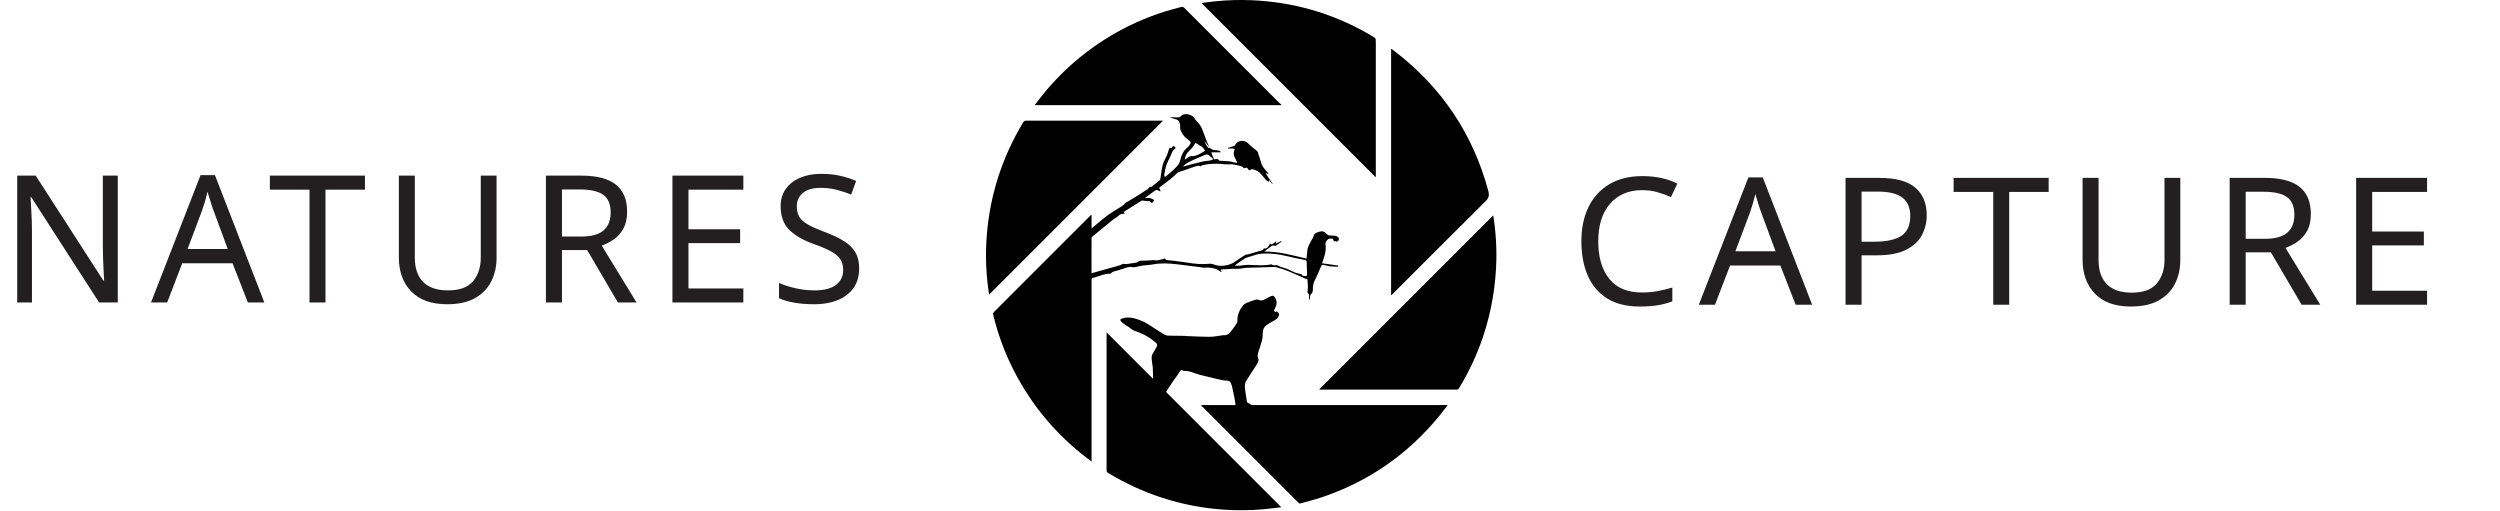
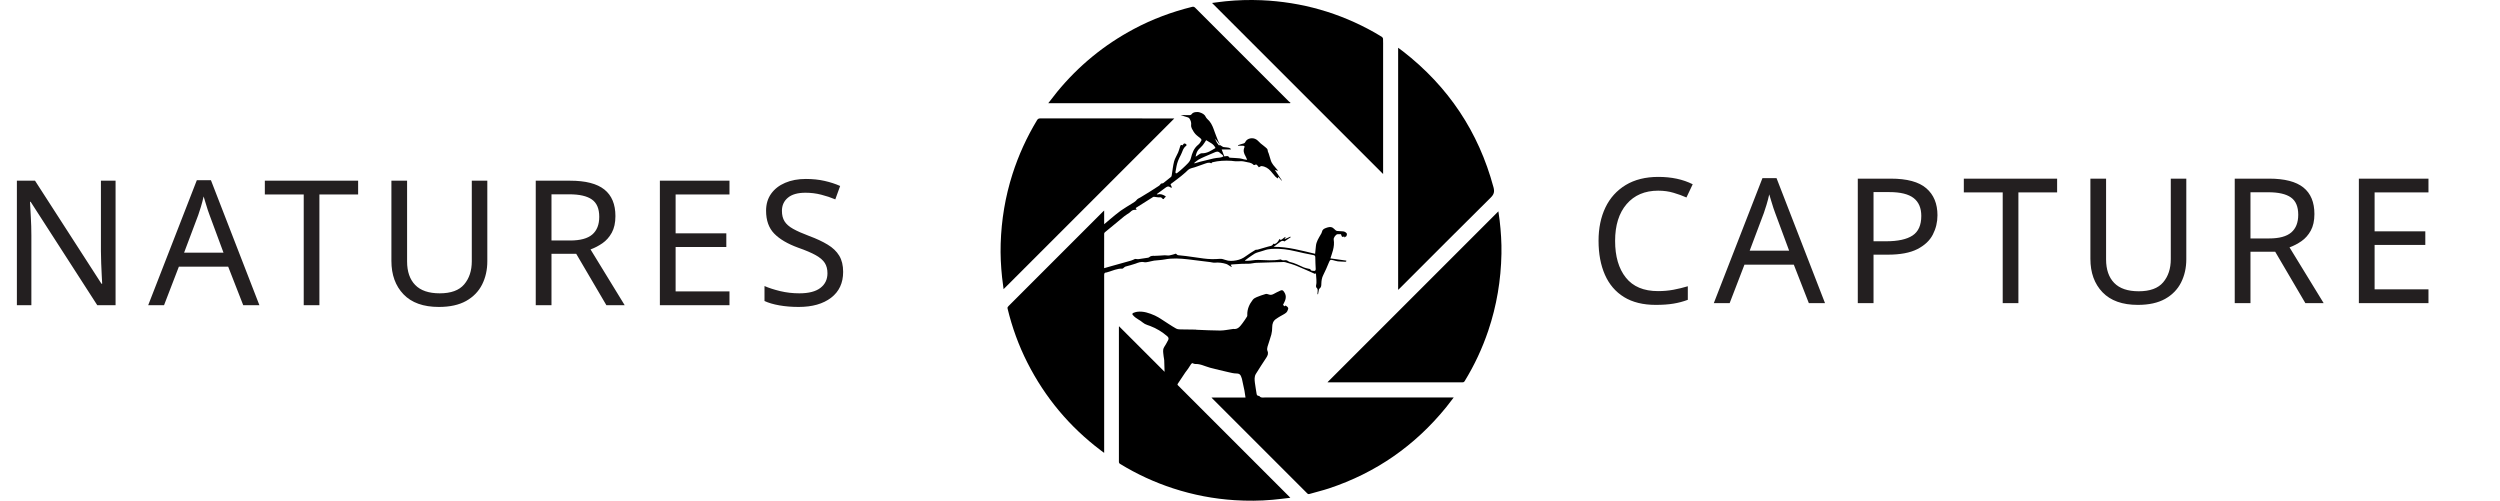
- <svg xmlns="http://www.w3.org/2000/svg" id="Layer_2" data-name="Layer 2" viewBox="0 0 703.86 143.66">
+ <svg xmlns="http://www.w3.org/2000/svg" id="Layer_2" data-name="Layer 2" viewBox="0 0 717.24 143.66">
  <defs>
    <style>
      .cls-1 {
        letter-spacing: .09em;
      }

      .cls-1, .cls-2 {
        fill: #231f20;
        font-family: Tiemann-Roman, Tiemann;
        font-size: 50.02px;
      }

      .cls-2 {
        letter-spacing: .09em;
      }
    </style>
  </defs>
  <g id="Layer_1-2" data-name="Layer 1">
-     <text class="cls-1" transform="translate(0 85.16)">
+     <text class="cls-1" transform="translate(0 87.56)">
      <tspan x="0" y="0">NATURES </tspan>
    </text>
-     <text class="cls-2" transform="translate(442.18 85.8)">
+     <text class="cls-2" transform="translate(455.57 86.97)">
      <tspan x="0" y="0">CAPTURE</tspan>
    </text>
-     <path d="M360.77,142.81c-1.81,.21-3.5,.43-5.19,.58-3.6,.32-7.2,.34-10.81,.11-6.02-.38-11.9-1.51-17.64-3.38-5.34-1.74-10.41-4.08-15.21-7.01-.26-.16-.37-.33-.37-.65,0-12.84,0-25.67,0-38.51,0-.07,0-.13,.02-.36,4.42,4.41,8.76,8.75,13.08,13.08-.03-1.13-.05-2.22-.1-3.31-.02-.35-.12-.7-.16-1.05-.06-.69-.22-1.39-.12-2.06,.08-.53,.5-1,.77-1.5,.22-.4,.45-.79,.65-1.2,.19-.39,.11-.75-.23-1.05-1.48-1.28-3.12-2.29-4.95-2.98-.51-.19-1.04-.33-1.51-.58-.44-.23-.8-.59-1.21-.87-.44-.3-.93-.55-1.36-.87-.34-.25-.66-.54-.93-.87-.18-.22-.06-.47,.21-.57,.34-.13,.7-.26,1.06-.31,1.82-.23,3.48,.36,5.09,1.07,.69,.3,1.33,.72,1.97,1.13,1.38,.87,2.72,1.82,4.15,2.62,.5,.28,1.2,.22,1.82,.24,1.26,.04,2.53,.03,3.79,.05,.08,0,.17,.04,.25,.05,2.25,.08,4.49,.22,6.74,.22,1.17,0,2.34-.27,3.52-.42,.08-.01,.17-.05,.25-.04,1.37,.21,2-.79,2.68-1.67,.47-.61,.88-1.26,1.29-1.91,.07-.11,.07-.29,.06-.44-.05-1.67,.6-3.1,1.6-4.37,.27-.34,.72-.58,1.13-.75,.82-.34,1.67-.63,2.53-.88,.25-.07,.58,.01,.83,.11,.52,.21,.98,.15,1.45-.11,.64-.35,1.28-.68,1.95-.98,.57-.26,.78-.06,1.11,.44,.82,1.22,.37,2.31-.22,3.41-.04,.07-.08,.15-.13,.26,.14,.13,.29,.25,.46,.4,.09-.07,.19-.15,.29-.24,.34,.29,.87,.48,.72,1.04-.1,.38-.31,.82-.61,1.06-.49,.4-1.09,.66-1.64,.99-.43,.26-.87,.52-1.28,.82-.79,.57-1.03,1.37-1.04,2.32,0,.71-.07,1.43-.25,2.11-.31,1.18-.76,2.33-1.1,3.5-.11,.37-.16,.86-.01,1.19,.34,.76,.05,1.35-.33,1.94-1,1.56-2.05,3.09-3,4.67-.47,.78-.38,1.7-.27,2.58,.13,1.04,.33,2.07,.48,3.1,.05,.35,.19,.57,.56,.61,.1,.01,.23,.03,.28,.1,.38,.51,.93,.37,1.43,.37,17.83,0,35.67,0,53.5,0,.22,0,.43,0,.78,0-.77,1-1.45,1.92-2.17,2.81-8.95,11.01-20.15,18.8-33.62,23.27-1.84,.61-3.74,1.05-5.6,1.6-.3,.09-.46,0-.66-.2-9.05-9.06-18.1-18.11-27.16-27.16-.07-.07-.13-.15-.28-.31h9.76c-.11-.71-.18-1.35-.3-1.97-.23-1.14-.48-2.28-.73-3.41-.05-.21-.15-.41-.22-.62-.22-.65-.61-.91-1.36-.9-.78,0-1.57-.22-2.34-.39-1.74-.4-3.48-.81-5.21-1.26-.79-.21-1.55-.54-2.33-.78-.39-.12-.8-.22-1.21-.27-.49-.06-1.01,.08-1.47-.27-.05-.04-.33,.12-.42,.24-.31,.44-.57,.92-.88,1.36-.25,.37-.56,.72-.81,1.09-.73,1.07-1.44,2.16-2.16,3.24-.19,.29,.05,.43,.21,.59,2.56,2.56,5.12,5.13,7.69,7.69,7.99,7.99,15.98,15.97,23.96,23.96,.13,.13,.24,.26,.46,.49Z" />
-     <path d="M340.51,41.59c.3,.19,.6,.39,.91,.56,.11,.06,.25,.05,.38,.07,.45,.06,.91,.08,1.35,.18,.2,.04,.36,.23,.54,.34-.02,.05-.04,.09-.05,.14h-2.61c.26,.7,.51,1.35,.75,1.98,.54,0,1.09-.33,1.43,.32,.03,.06,.19,.07,.28,.07,.91,.06,1.82,.09,2.73,.18,.41,.04,.82,.2,1.23,.29,.24,.05,.49,.08,.89,.15-.18-.43-.29-.77-.47-1.07-.47-.79-.72-1.6-.32-2.5,.16-.36-.08-.47-.36-.48-.48-.02-.97,0-1.45,0-.01-.05-.02-.1-.04-.16,.48-.15,.95-.34,1.44-.45,.33-.08,.54-.17,.7-.52,.48-.99,2.06-1.39,3.18-.64,.45,.3,.8,.76,1.22,1.12,.43,.37,.91,.67,1.32,1.05,.29,.27,.67,.47,.69,.98,0,.29,.19,.56,.28,.85,.2,.64,.39,1.27,.58,1.91,.31,1.06,1.09,1.8,1.77,2.61,.1,.12,.24,.23,.3,.45-.26-.09-.53-.17-.9-.29,.71,1.07,1.37,2.05,2.03,3.03-.02,.02-.05,.05-.07,.07-.3-.35-.6-.69-.97-1.12-.06,.24-.08,.34-.12,.5-.26-.2-.53-.34-.73-.56-.45-.5-.85-1.05-1.3-1.55-.7-.8-1.57-1.35-2.64-1.45-.24-.02-.49,.22-.78,.35-.11-.14-.25-.37-.43-.55-.18-.19-.37-.4-.68-.14-.09,.07-.36,.06-.43-.02-.6-.67-1.45-.67-2.23-.85-.35-.08-.71-.17-1.07-.19-.61-.02-1.23,.04-1.84,.02-.41,0-.81-.11-1.22-.13-1.83-.11-3.64-.03-5.42,.41-.12,.03-.22,.2-.33,.31-.67-.4-1.34-.05-1.97,.15-1.24,.38-2.43,.95-3.68,1.23-.82,.19-1.22,.72-1.76,1.23-.77,.72-1.63,1.35-2.46,2-.53,.42-1.08,.8-1.61,1.21-.19,.15-.28,.3-.05,.54,.12,.13,.13,.37,.22,.67-.26-.09-.4-.1-.5-.18-.51-.4-.92-.15-1.35,.16-.81,.6-1.63,1.19-2.47,1.81,.1,.07,.15,.13,.17,.12,.8-.25,1.5,0,2.18,.4,.08,.05,.16,.1,.24,.15-.06,.09-.11,.18-.18,.26-.06,.07-.19,.11-.22,.19-.22,.53-.51,.29-.71,.04-.2-.25-.38-.25-.69-.23-.44,.04-.9-.08-1.35-.12-.16-.01-.36-.06-.47,.01-1.57,.98-3.14,1.98-4.7,2.97-.11,.07-.23,.15-.34,.22,.15,.23,.23,.36,.31,.48-.41,.04-.82,0-1.15,.14-.36,.15-.63,.49-.95,.73-.46,.33-.97,.61-1.41,.96-1.11,.89-2.19,1.81-3.28,2.71-.77,.63-1.55,1.26-2.31,1.9-.12,.1-.24,.27-.24,.41-.01,3.28-.01,6.57-.01,9.92,.75-.21,1.46-.42,2.17-.62,1.85-.52,3.7-1.02,5.54-1.55,.45-.13,.86-.36,1.17-.49,.41,.03,.72,.1,1.02,.06,.79-.09,1.57-.22,2.35-.35,.23-.04,.52-.05,.67-.19,.47-.45,1-.41,1.58-.4,.96,0,1.92-.12,2.88-.16,.42-.02,.86,.11,1.28,.05,.56-.08,1.1-.28,1.65-.43,.14-.04,.28-.09,.27-.09,.27,.2,.42,.41,.61,.44,.77,.11,1.55,.15,2.32,.25,1.67,.22,3.34,.47,5.02,.7,1.55,.21,3.09,.24,4.65,.1,.51-.05,1.07,.12,1.57,.3,1.06,.4,2.09,.33,3.18,.13,1.02-.19,1.9-.57,2.73-1.2,.87-.66,1.81-1.21,2.74-1.79,.16-.1,.42-.01,.61-.07,.65-.18,1.29-.38,1.94-.57,.35-.1,.7-.2,1.05-.3,.58-.18,1.28-.13,1.54-.86,.47,.33,1.3-.29,1.76-1.36,.22,.38,.48,.3,.76,.09,.29-.23,.6-.45,.9-.67,.03,.03,.06,.06,.1,.1-.08,.15-.16,.3-.31,.56,.36-.15,.63-.25,.9-.37,.26-.12,.52-.24,.77-.37,.03,.06,.06,.12,.1,.19-.59,.39-1.17,.79-1.8,1.2-.34-.26-.75-.2-1.14,.08-.62,.45-1.22,.92-1.95,1.47,4.13-.05,7.99,1.08,11.9,1.99,.08-.78,.16-1.51,.23-2.24,.11-1.24,.78-2.24,1.37-3.27,.14-.25,.32-.5,.36-.77,.11-.62,.53-.89,1.05-1.09,.66-.24,1.34-.49,2.03-.11,.29,.17,.51,.46,.78,.68,.14,.11,.31,.24,.47,.25,.54,.06,1.08,.1,1.62,.11,.49,.01,.88,.24,1.15,.58,.12,.15,.05,.56-.07,.77-.11,.18-.42,.25-.69,.4,.03-.13,.06-.21,.09-.34-.78,.52-.79-.16-.97-.59-.33,0-.65-.02-.96,0-.53,.04-1.21,1.02-1.13,1.53,.18,1.04,.06,2.08-.21,3.09-.2,.75-.46,1.47-.73,2.32,1.55,.22,3.05,.43,4.57,.64,.02,.27-.1,.35-.41,.32-.68-.06-1.37-.03-2.04-.11-.46-.05-.91-.24-1.37-.34-.81-.18-.86-.1-1.18,.65-.51,1.23-1.02,2.46-1.63,3.64-.41,.79-.51,1.59-.54,2.43-.02,.54,.01,1.05-.53,1.44-.21,.15-.21,.61-.29,.93-.06,.23-.09,.46-.13,.69-.06,0-.11-.01-.17-.02,.02-.27,.04-.54,.05-.81,.02-.38,.06-.74-.3-1.04-.14-.11-.2-.45-.15-.65,.27-1.08,.01-2.14-.01-3.21,0-.12-.1-.23-.16-.35-.04,.12-.08,.23-.09,.26-1.77-.78-3.55-1.6-5.36-2.34-1.06-.43-2.17-.72-3.27-1.05-.25-.07-.54-.04-.81-.03-2.48,.07-4.97,.13-7.45,.22-.62,.02-1.23,.21-1.84,.25-.73,.05-1.47,0-2.2,.03-.96,.04-1.92,.12-2.89,.18-.13,0-.25,.07-.42,.12,.12,.2,.22,.36,.32,.52l-.09,.1c-.17-.11-.34-.22-.51-.32-.34-.2-.67-.46-1.04-.57-1.04-.31-2.11-.46-3.21-.35-.44,.04-.9-.11-1.35-.17-2.13-.27-4.25-.55-6.38-.79-2.24-.25-4.47-.4-6.71,.04-.98,.19-2,.2-2.99,.33-.54,.07-1.06,.26-1.6,.35-.41,.07-.86,.19-1.25,.1-.91-.21-1.68,.11-2.49,.42-.95,.35-1.94,.56-2.91,.85-.18,.06-.33,.24-.5,.36-.11,.08-.22,.23-.32,.22-1.52-.08-2.85,.61-4.26,1-.13,.04-.26,.11-.39,.11-.57,0-.61,.33-.61,.8,0,16.75,0,33.49,0,50.24,0,.2,0,.39,0,.71-.39-.29-.7-.51-1-.74-8.94-6.76-15.95-15.14-21.02-25.13-2.51-4.95-4.39-10.13-5.69-15.53-.09-.36,.09-.53,.29-.74,5.82-5.82,11.64-11.64,17.46-17.46,3.17-3.17,6.35-6.35,9.52-9.52,.11-.11,.24-.22,.44-.41v3.93c.6-.51,1.11-.94,1.62-1.37,1.03-.84,2.03-1.73,3.11-2.5,1.08-.77,2.25-1.42,3.37-2.14,.41-.26,.88-.52,1.16-.89,.31-.42,.71-.55,1.12-.78,1.81-1.05,3.56-2.2,5.32-3.33,.27-.17,.45-.47,.62-.65,.25-.06,.51-.04,.67-.16,.75-.57,1.49-1.16,2.21-1.77,.12-.1,.16-.32,.19-.49,.22-1.31,.34-2.65,.67-3.93,.24-.9,.79-1.71,1.16-2.58,.23-.53,.36-1.09,.55-1.64,.06-.18,.13-.39,.25-.52,.05-.05,.28,.07,.47,.12,.19-.25,.34-.74,.87-.44,.26,.15,.42,.39,.13,.6-.91,.66-1.03,1.75-1.52,2.64-.29,.53-.55,1.08-.77,1.64-.19,.48-.32,.99-.43,1.49-.13,.56-.23,1.12-.31,1.69-.05,.38,.17,.54,.48,.31,.54-.4,1.05-.84,1.55-1.3,.54-.49,1.07-.99,1.57-1.52,.38-.41,.67-.83,.82-1.43,.36-1.46,.86-2.89,2.15-3.89,.39-.3,.64-.81,.89-1.25,.05-.09-.09-.38-.22-.49-.49-.44-1.07-.8-1.51-1.28-.41-.45-.73-1.01-1.02-1.56-.16-.31-.26-.71-.22-1.06,.09-.7-.12-1.3-.49-1.86-.09-.14-.27-.26-.43-.31-.68-.23-1.38-.42-2.12-.65,.81,0,1.59-.03,2.36,.01,.39,.02,.65-.02,.9-.37,.37-.52,1.52-.68,2.29-.41,.69,.24,1.31,.5,1.66,1.25,.22,.48,.73,.82,1.08,1.25,.74,.9,1.11,1.98,1.49,3.06,.33,.94,.71,1.85,1.08,2.77,.13,.33,.3,.64,.46,.96-.45-.58-.9-1.16-1.41-1.82,.24,.82,.67,1.43,1.14,2.03,.09-.08,.18-.15,.26-.23Zm7.21,33.12s.04,.08,.05,.11c.22,0,.43,0,.65,0,1.02,0,2-.27,3.05-.25,2.13,.05,4.29,.3,6.42-.14,.05,0,.12-.02,.15,0,.41,.4,.91,.21,1.39,.22,.14,0,.3,.05,.43,.12,.24,.11,.44,.32,.69,.37,1.44,.3,2.72,1,4.04,1.58,.48,.21,1.02,.28,1.53,.41,.12,.03,.35,.04,.36,.1,.1,.55,.58,.41,.91,.48,.4,.09,.64-.09,.62-.55-.05-1.11-.11-2.22-.12-3.33,0-.4-.14-.57-.51-.64-.94-.18-1.89-.37-2.83-.57-1.3-.28-2.58-.62-3.89-.86-1.06-.19-2.14-.34-3.22-.37-1.41-.04-2.84-.05-4.21,.45-.59,.21-1.21,.36-1.81,.55-.32,.1-.65,.21-.93,.38-.63,.39-1.24,.83-1.85,1.25-.31,.22-.61,.46-.91,.69Zm-11.14-34.49c-.34,.51-.62,1-.97,1.43-.35,.43-.78,.78-1.16,1.19-.54,.59-.76,1.33-.89,2.12,.34-.18,.61-.43,.92-.63,.26-.16,.57-.37,.85-.36,1.55,.06,2.71-.79,3.93-1.51-.53-1.21-1.65-1.58-2.67-2.24Zm-3.42,6.54s.05,.07,.08,.11c.56-.16,1.12-.35,1.69-.49,1.26-.32,2.52-.62,3.78-.92,.25-.06,.52-.08,.77-.13,.7-.13,1.46-.02,2.07-.5-.22-.45-.67-.62-.97-.93-.62-.62-1.12-.39-1.72-.12-.84,.38-1.7,.72-2.54,1.09-.67,.3-1.34,.59-1.97,.95-.43,.25-.8,.62-1.2,.93Z" />
-     <path d="M387.34,49.92c-16.37-16.36-32.7-32.7-49.07-49.07,1.27-.16,2.55-.35,3.83-.48,3.42-.35,6.86-.45,10.3-.31,11.59,.5,22.45,3.58,32.55,9.3,.69,.39,1.38,.79,2.05,1.22,.17,.11,.33,.38,.33,.59,.04,.9,.02,1.79,.02,2.69,0,11.84,0,23.67,0,35.51v.55Z" />
-     <path d="M391.66,83.17V13.7c.5,.37,.95,.69,1.38,1.02,13.01,10.11,21.69,23.09,25.98,39.02,.33,1.23,.16,1.99-.77,2.92-8.75,8.66-17.44,17.38-26.14,26.08-.13,.13-.26,.25-.45,.42Z" />
-     <path d="M278.45,82.95c-.14-1.1-.31-2.25-.43-3.4-.34-3.2-.5-6.41-.4-9.63,.21-6.82,1.31-13.48,3.39-19.98,1.74-5.43,4.09-10.58,7.04-15.46,.23-.38,.48-.51,.92-.51,12.67,.01,25.33,.01,38,.01,.18,0,.37,0,.47,0-16.31,16.3-32.64,32.63-48.99,48.98Z" />
-     <path d="M371.38,109.67c16.35-16.35,32.68-32.68,49.04-49.04,.12,.86,.26,1.72,.36,2.59,.37,3.18,.58,6.37,.52,9.57-.14,7.56-1.37,14.93-3.79,22.1-1.71,5.06-3.96,9.87-6.75,14.43-.16,.26-.33,.37-.64,.37-12.8,0-25.6,0-38.4,0-.11,0-.23-.01-.33-.02Z" />
-     <path d="M360.67,29.6h-69.38c.89-1.14,1.7-2.22,2.55-3.26,6.14-7.47,13.47-13.48,22.01-18.03,5.29-2.82,10.87-4.9,16.69-6.34,.36-.09,.61-.03,.89,.25,8.95,8.96,17.91,17.92,26.87,26.87,.14,.14,.32,.25,.48,.37-.03,.04-.07,.09-.1,.13Z" />
+     <path d="M370.23,142.81c-1.81,.21-3.5,.43-5.19,.58-3.6,.32-7.2,.34-10.81,.11-6.02-.38-11.9-1.51-17.64-3.38-5.34-1.74-10.41-4.08-15.21-7.01-.26-.16-.37-.33-.37-.65,0-12.84,0-25.67,0-38.51,0-.07,0-.13,.02-.36,4.42,4.41,8.76,8.75,13.08,13.08-.03-1.13-.05-2.22-.1-3.31-.02-.35-.12-.7-.16-1.05-.06-.69-.22-1.39-.12-2.06,.08-.53,.5-1,.77-1.5,.22-.4,.45-.79,.65-1.2,.19-.39,.11-.75-.23-1.05-1.48-1.28-3.12-2.29-4.95-2.98-.51-.19-1.04-.33-1.51-.58-.44-.23-.8-.59-1.21-.87-.44-.3-.93-.55-1.36-.87-.34-.25-.66-.54-.93-.87-.18-.22-.06-.47,.21-.57,.34-.13,.7-.26,1.06-.31,1.82-.23,3.48,.36,5.09,1.07,.69,.3,1.33,.72,1.97,1.13,1.38,.87,2.72,1.82,4.15,2.62,.5,.28,1.2,.22,1.82,.24,1.26,.04,2.53,.03,3.79,.05,.08,0,.17,.04,.25,.05,2.25,.08,4.49,.22,6.74,.22,1.17,0,2.34-.27,3.52-.42,.08-.01,.17-.05,.25-.04,1.37,.21,2-.79,2.68-1.67,.47-.61,.88-1.26,1.29-1.91,.07-.11,.07-.29,.06-.44-.05-1.67,.6-3.1,1.6-4.37,.27-.34,.72-.58,1.13-.75,.82-.34,1.67-.63,2.53-.88,.25-.07,.58,.01,.83,.11,.52,.21,.98,.15,1.45-.11,.64-.35,1.28-.68,1.95-.98,.57-.26,.78-.06,1.11,.44,.82,1.22,.37,2.31-.22,3.41-.04,.07-.08,.15-.13,.26,.14,.13,.29,.25,.46,.4,.09-.07,.19-.15,.29-.24,.34,.29,.87,.48,.72,1.04-.1,.38-.31,.82-.61,1.06-.49,.4-1.09,.66-1.64,.99-.43,.26-.87,.52-1.28,.82-.79,.57-1.03,1.37-1.04,2.32,0,.71-.07,1.43-.25,2.11-.31,1.18-.76,2.33-1.1,3.5-.11,.37-.16,.86-.01,1.19,.34,.76,.05,1.35-.33,1.94-1,1.56-2.05,3.09-3,4.67-.47,.78-.38,1.7-.27,2.58,.13,1.04,.33,2.07,.48,3.1,.05,.35,.19,.57,.56,.61,.1,.01,.23,.03,.28,.1,.38,.51,.93,.37,1.43,.37,17.83,0,35.67,0,53.5,0,.22,0,.43,0,.78,0-.77,1-1.45,1.92-2.17,2.81-8.95,11.01-20.15,18.8-33.62,23.27-1.84,.61-3.74,1.05-5.6,1.6-.3,.09-.46,0-.66-.2-9.05-9.06-18.1-18.11-27.16-27.16-.07-.07-.13-.15-.28-.31h9.76c-.11-.71-.18-1.35-.3-1.97-.23-1.14-.48-2.28-.73-3.41-.05-.21-.15-.41-.22-.62-.22-.65-.61-.91-1.36-.9-.78,0-1.57-.22-2.34-.39-1.74-.4-3.48-.81-5.21-1.26-.79-.21-1.55-.54-2.33-.78-.39-.12-.8-.22-1.21-.27-.49-.06-1.01,.08-1.47-.27-.05-.04-.33,.12-.42,.24-.31,.44-.57,.92-.88,1.36-.25,.37-.56,.72-.81,1.09-.73,1.07-1.44,2.16-2.16,3.24-.19,.29,.05,.43,.21,.59,2.56,2.56,5.12,5.13,7.69,7.69,7.99,7.99,15.98,15.97,23.96,23.96,.13,.13,.24,.26,.46,.49Z" />
+     <path d="M349.97,41.59c.3,.19,.6,.39,.91,.56,.11,.06,.25,.05,.38,.07,.45,.06,.91,.08,1.35,.18,.2,.04,.36,.23,.54,.34-.02,.05-.04,.09-.05,.14h-2.61c.26,.7,.51,1.35,.75,1.98,.54,0,1.09-.33,1.43,.32,.03,.06,.19,.07,.28,.07,.91,.06,1.82,.09,2.73,.18,.41,.04,.82,.2,1.23,.29,.24,.05,.49,.08,.89,.15-.18-.43-.29-.77-.47-1.07-.47-.79-.72-1.6-.32-2.5,.16-.36-.08-.47-.36-.48-.48-.02-.97,0-1.45,0-.01-.05-.02-.1-.04-.16,.48-.15,.95-.34,1.44-.45,.33-.08,.54-.17,.7-.52,.48-.99,2.06-1.39,3.18-.64,.45,.3,.8,.76,1.22,1.12,.43,.37,.91,.67,1.32,1.05,.29,.27,.67,.47,.69,.98,0,.29,.19,.56,.28,.85,.2,.64,.39,1.27,.58,1.91,.31,1.06,1.09,1.8,1.77,2.61,.1,.12,.24,.23,.3,.45-.26-.09-.53-.17-.9-.29,.71,1.07,1.37,2.05,2.03,3.03-.02,.02-.05,.05-.07,.07-.3-.35-.6-.69-.97-1.12-.06,.24-.08,.34-.12,.5-.26-.2-.53-.34-.73-.56-.45-.5-.85-1.05-1.3-1.55-.7-.8-1.57-1.35-2.64-1.45-.24-.02-.49,.22-.78,.35-.11-.14-.25-.37-.43-.55-.18-.19-.37-.4-.68-.14-.09,.07-.36,.06-.43-.02-.6-.67-1.45-.67-2.23-.85-.35-.08-.71-.17-1.07-.19-.61-.02-1.23,.04-1.84,.02-.41,0-.81-.11-1.22-.13-1.83-.11-3.64-.03-5.42,.41-.12,.03-.22,.2-.33,.31-.67-.4-1.34-.05-1.97,.15-1.24,.38-2.43,.95-3.68,1.23-.82,.19-1.22,.72-1.76,1.23-.77,.72-1.63,1.35-2.46,2-.53,.42-1.08,.8-1.61,1.21-.19,.15-.28,.3-.05,.54,.12,.13,.13,.37,.22,.67-.26-.09-.4-.1-.5-.18-.51-.4-.92-.15-1.35,.16-.81,.6-1.63,1.19-2.47,1.81,.1,.07,.15,.13,.17,.12,.8-.25,1.5,0,2.18,.4,.08,.05,.16,.1,.24,.15-.06,.09-.11,.18-.18,.26-.06,.07-.19,.11-.22,.19-.22,.53-.51,.29-.71,.04-.2-.25-.38-.25-.69-.23-.44,.04-.9-.08-1.35-.12-.16-.01-.36-.06-.47,.01-1.57,.98-3.14,1.98-4.7,2.97-.11,.07-.23,.15-.34,.22,.15,.23,.23,.36,.31,.48-.41,.04-.82,0-1.15,.14-.36,.15-.63,.49-.95,.73-.46,.33-.97,.61-1.41,.96-1.11,.89-2.19,1.81-3.28,2.71-.77,.63-1.55,1.26-2.31,1.9-.12,.1-.24,.27-.24,.41-.01,3.28-.01,6.57-.01,9.92,.75-.21,1.46-.42,2.17-.62,1.85-.52,3.7-1.02,5.54-1.55,.45-.13,.86-.36,1.17-.49,.41,.03,.72,.1,1.02,.06,.79-.09,1.57-.22,2.35-.35,.23-.04,.52-.05,.67-.19,.47-.45,1-.41,1.58-.4,.96,0,1.92-.12,2.88-.16,.42-.02,.86,.11,1.28,.05,.56-.08,1.1-.28,1.65-.43,.14-.04,.28-.09,.27-.09,.27,.2,.42,.41,.61,.44,.77,.11,1.55,.15,2.32,.25,1.67,.22,3.34,.47,5.02,.7,1.55,.21,3.09,.24,4.65,.1,.51-.05,1.07,.12,1.57,.3,1.06,.4,2.09,.33,3.18,.13,1.02-.19,1.9-.57,2.73-1.2,.87-.66,1.81-1.21,2.74-1.79,.16-.1,.42-.01,.61-.07,.65-.18,1.29-.38,1.94-.57,.35-.1,.7-.2,1.05-.3,.58-.18,1.28-.13,1.54-.86,.47,.33,1.3-.29,1.76-1.36,.22,.38,.48,.3,.76,.09,.29-.23,.6-.45,.9-.67,.03,.03,.06,.06,.1,.1-.08,.15-.16,.3-.31,.56,.36-.15,.63-.25,.9-.37,.26-.12,.52-.24,.77-.37,.03,.06,.06,.12,.1,.19-.59,.39-1.17,.79-1.8,1.2-.34-.26-.75-.2-1.14,.08-.62,.45-1.22,.92-1.95,1.47,4.13-.05,7.99,1.08,11.9,1.99,.08-.78,.16-1.51,.23-2.24,.11-1.24,.78-2.24,1.37-3.27,.14-.25,.32-.5,.36-.77,.11-.62,.53-.89,1.05-1.09,.66-.24,1.34-.49,2.03-.11,.29,.17,.51,.46,.78,.68,.14,.11,.31,.24,.47,.25,.54,.06,1.08,.1,1.62,.11,.49,.01,.88,.24,1.15,.58,.12,.15,.05,.56-.07,.77-.11,.18-.42,.25-.69,.4,.03-.13,.06-.21,.09-.34-.78,.52-.79-.16-.97-.59-.33,0-.65-.02-.96,0-.53,.04-1.21,1.02-1.13,1.53,.18,1.04,.06,2.08-.21,3.09-.2,.75-.46,1.47-.73,2.32,1.55,.22,3.05,.43,4.57,.64,.02,.27-.1,.35-.41,.32-.68-.06-1.37-.03-2.04-.11-.46-.05-.91-.24-1.37-.34-.81-.18-.86-.1-1.18,.65-.51,1.23-1.02,2.46-1.63,3.64-.41,.79-.51,1.59-.54,2.43-.02,.54,.01,1.05-.53,1.44-.21,.15-.21,.61-.29,.93-.06,.23-.09,.46-.13,.69-.06,0-.11-.01-.17-.02,.02-.27,.04-.54,.05-.81,.02-.38,.06-.74-.3-1.04-.14-.11-.2-.45-.15-.65,.27-1.08,.01-2.14-.01-3.21,0-.12-.1-.23-.16-.35-.04,.12-.08,.23-.09,.26-1.77-.78-3.55-1.6-5.36-2.34-1.06-.43-2.17-.72-3.27-1.05-.25-.07-.54-.04-.81-.03-2.48,.07-4.97,.13-7.45,.22-.62,.02-1.23,.21-1.84,.25-.73,.05-1.47,0-2.2,.03-.96,.04-1.92,.12-2.89,.18-.13,0-.25,.07-.42,.12,.12,.2,.22,.36,.32,.52l-.09,.1c-.17-.11-.34-.22-.51-.32-.34-.2-.67-.46-1.04-.57-1.04-.31-2.11-.46-3.21-.35-.44,.04-.9-.11-1.35-.17-2.13-.27-4.25-.55-6.38-.79-2.24-.25-4.47-.4-6.71,.04-.98,.19-2,.2-2.99,.33-.54,.07-1.06,.26-1.6,.35-.41,.07-.86,.19-1.25,.1-.91-.21-1.68,.11-2.49,.42-.95,.35-1.94,.56-2.91,.85-.18,.06-.33,.24-.5,.36-.11,.08-.22,.23-.32,.22-1.52-.08-2.85,.61-4.26,1-.13,.04-.26,.11-.39,.11-.57,0-.61,.33-.61,.8,0,16.75,0,33.49,0,50.24,0,.2,0,.39,0,.71-.39-.29-.7-.51-1-.74-8.94-6.76-15.95-15.14-21.02-25.13-2.51-4.95-4.39-10.13-5.69-15.53-.09-.36,.09-.53,.29-.74,5.82-5.82,11.64-11.64,17.46-17.46,3.17-3.17,6.35-6.35,9.52-9.52,.11-.11,.24-.22,.44-.41v3.93c.6-.51,1.11-.94,1.62-1.37,1.03-.84,2.03-1.73,3.11-2.5,1.08-.77,2.25-1.42,3.37-2.14,.41-.26,.88-.52,1.16-.89,.31-.42,.71-.55,1.12-.78,1.81-1.05,3.56-2.2,5.32-3.33,.27-.17,.45-.47,.62-.65,.25-.06,.51-.04,.67-.16,.75-.57,1.49-1.16,2.21-1.77,.12-.1,.16-.32,.19-.49,.22-1.31,.34-2.65,.67-3.93,.24-.9,.79-1.71,1.16-2.58,.23-.53,.36-1.09,.55-1.64,.06-.18,.13-.39,.25-.52,.05-.05,.28,.07,.47,.12,.19-.25,.34-.74,.87-.44,.26,.15,.42,.39,.13,.6-.91,.66-1.03,1.75-1.52,2.64-.29,.53-.55,1.08-.77,1.64-.19,.48-.32,.99-.43,1.49-.13,.56-.23,1.12-.31,1.69-.05,.38,.17,.54,.48,.31,.54-.4,1.05-.84,1.55-1.3,.54-.49,1.07-.99,1.57-1.52,.38-.41,.67-.83,.82-1.43,.36-1.46,.86-2.89,2.15-3.89,.39-.3,.64-.81,.89-1.25,.05-.09-.09-.38-.22-.49-.49-.44-1.07-.8-1.51-1.28-.41-.45-.73-1.01-1.02-1.56-.16-.31-.26-.71-.22-1.06,.09-.7-.12-1.3-.49-1.86-.09-.14-.27-.26-.43-.31-.68-.23-1.38-.42-2.12-.65,.81,0,1.59-.03,2.36,.01,.39,.02,.65-.02,.9-.37,.37-.52,1.52-.68,2.29-.41,.69,.24,1.31,.5,1.66,1.25,.22,.48,.73,.82,1.08,1.25,.74,.9,1.11,1.98,1.49,3.06,.33,.94,.71,1.85,1.08,2.77,.13,.33,.3,.64,.46,.96-.45-.58-.9-1.16-1.41-1.82,.24,.82,.67,1.43,1.14,2.03,.09-.08,.18-.15,.26-.23Zm7.21,33.12s.04,.08,.05,.11c.22,0,.43,0,.65,0,1.02,0,2-.27,3.05-.25,2.13,.05,4.29,.3,6.42-.14,.05,0,.12-.02,.15,0,.41,.4,.91,.21,1.39,.22,.14,0,.3,.05,.43,.12,.24,.11,.44,.32,.69,.37,1.44,.3,2.72,1,4.04,1.58,.48,.21,1.02,.28,1.53,.41,.12,.03,.35,.04,.36,.1,.1,.55,.58,.41,.91,.48,.4,.09,.64-.09,.62-.55-.05-1.11-.11-2.22-.12-3.33,0-.4-.14-.57-.51-.64-.94-.18-1.89-.37-2.83-.57-1.3-.28-2.58-.62-3.89-.86-1.06-.19-2.14-.34-3.22-.37-1.41-.04-2.84-.05-4.21,.45-.59,.21-1.21,.36-1.81,.55-.32,.1-.65,.21-.93,.38-.63,.39-1.24,.83-1.85,1.25-.31,.22-.61,.46-.91,.69Zm-11.14-34.49c-.34,.51-.62,1-.97,1.43-.35,.43-.78,.78-1.16,1.19-.54,.59-.76,1.33-.89,2.12,.34-.18,.61-.43,.92-.63,.26-.16,.57-.37,.85-.36,1.55,.06,2.71-.79,3.93-1.51-.53-1.21-1.65-1.58-2.67-2.24Zm-3.42,6.54s.05,.07,.08,.11c.56-.16,1.12-.35,1.69-.49,1.26-.32,2.52-.62,3.78-.92,.25-.06,.52-.08,.77-.13,.7-.13,1.46-.02,2.07-.5-.22-.45-.67-.62-.97-.93-.62-.62-1.12-.39-1.72-.12-.84,.38-1.7,.72-2.54,1.09-.67,.3-1.34,.59-1.97,.95-.43,.25-.8,.62-1.2,.93Z" />
+     <path d="M396.8,49.92c-16.37-16.36-32.7-32.7-49.07-49.07,1.27-.16,2.55-.35,3.83-.48,3.42-.35,6.86-.45,10.3-.31,11.59,.5,22.45,3.58,32.55,9.3,.69,.39,1.38,.79,2.05,1.22,.17,.11,.33,.38,.33,.59,.04,.9,.02,1.79,.02,2.69,0,11.84,0,23.67,0,35.51v.55Z" />
+     <path d="M401.12,83.17V13.7c.5,.37,.95,.69,1.38,1.02,13.01,10.11,21.69,23.09,25.98,39.02,.33,1.23,.16,1.99-.77,2.92-8.75,8.66-17.44,17.38-26.14,26.08-.13,.13-.26,.25-.45,.42Z" />
+     <path d="M287.92,82.95c-.14-1.1-.31-2.25-.43-3.4-.34-3.2-.5-6.41-.4-9.63,.21-6.82,1.31-13.48,3.39-19.98,1.74-5.43,4.09-10.58,7.04-15.46,.23-.38,.48-.51,.92-.51,12.67,.01,25.33,.01,38,.01,.18,0,.37,0,.47,0-16.31,16.3-32.64,32.63-48.99,48.98Z" />
+     <path d="M380.84,109.67c16.35-16.35,32.68-32.68,49.04-49.04,.12,.86,.26,1.72,.36,2.59,.37,3.18,.58,6.37,.52,9.57-.14,7.56-1.37,14.93-3.79,22.1-1.71,5.06-3.96,9.87-6.75,14.43-.16,.26-.33,.37-.64,.37-12.8,0-25.6,0-38.4,0-.11,0-.23-.01-.33-.02Z" />
+     <path d="M370.13,29.6h-69.38c.89-1.14,1.7-2.22,2.55-3.26,6.14-7.47,13.47-13.48,22.01-18.03,5.29-2.82,10.87-4.9,16.69-6.34,.36-.09,.61-.03,.89,.25,8.95,8.96,17.91,17.92,26.87,26.87,.14,.14,.32,.25,.48,.37-.03,.04-.07,.09-.1,.13Z" />
  </g>
</svg>
